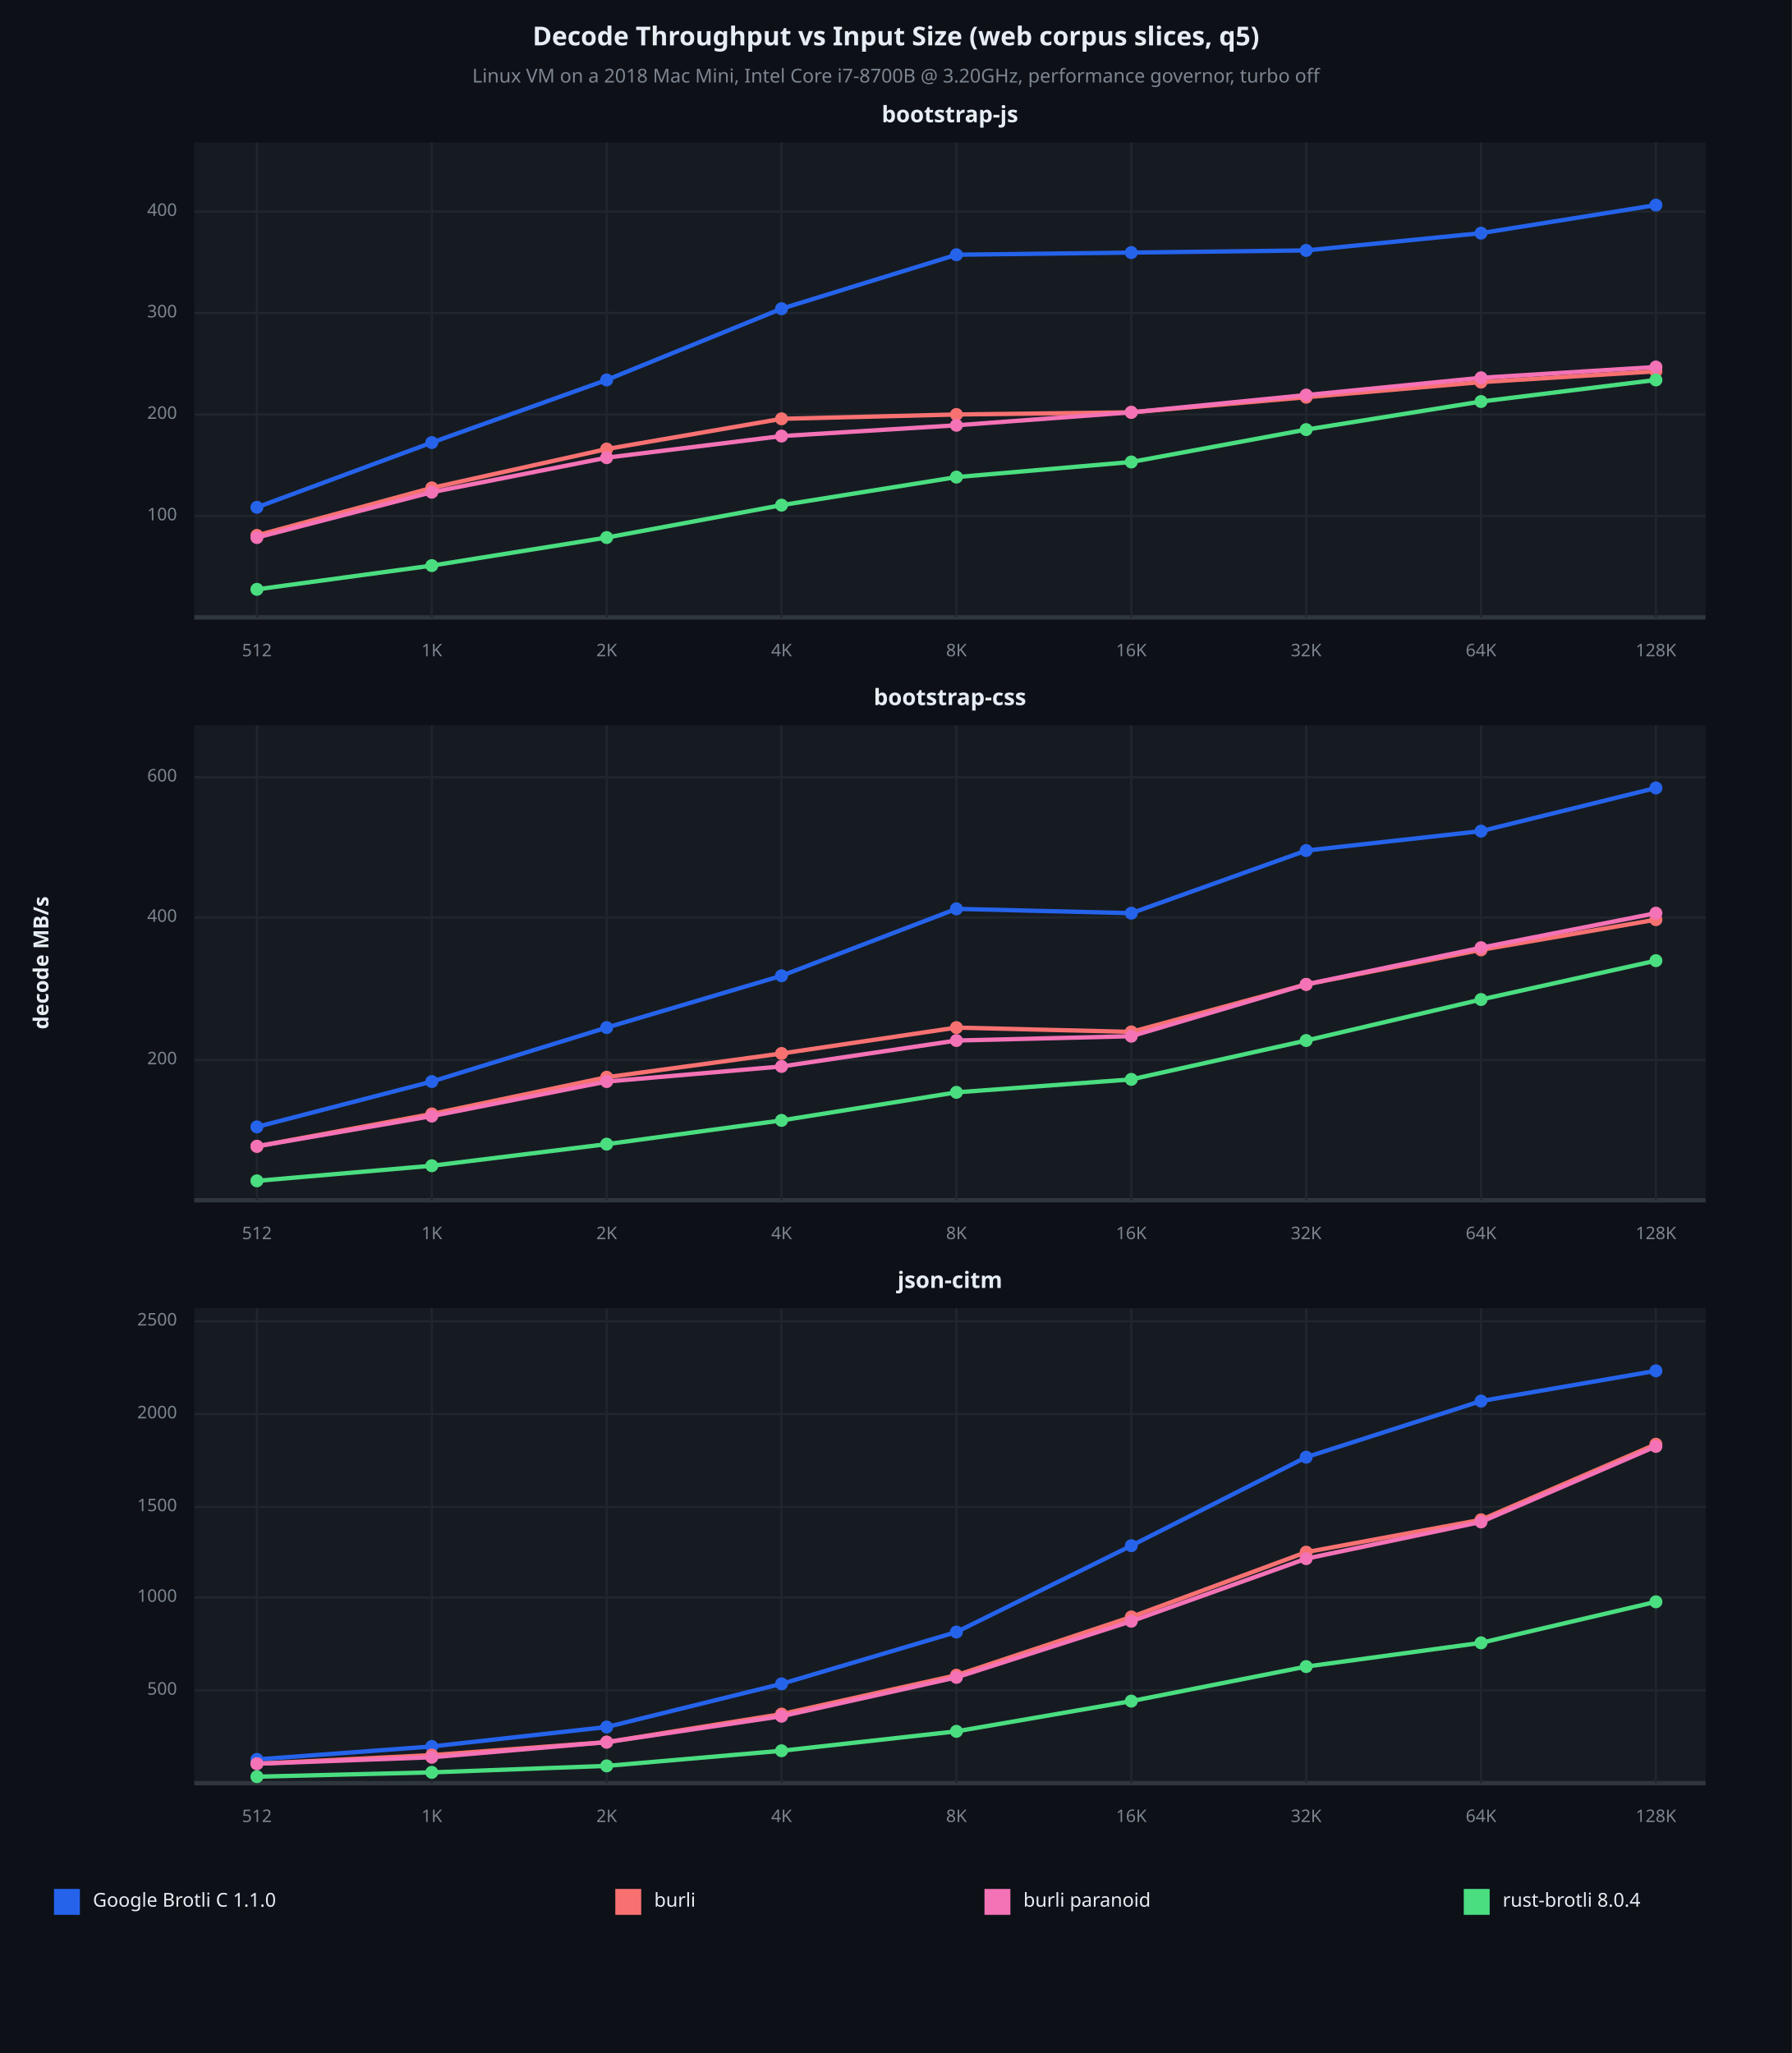
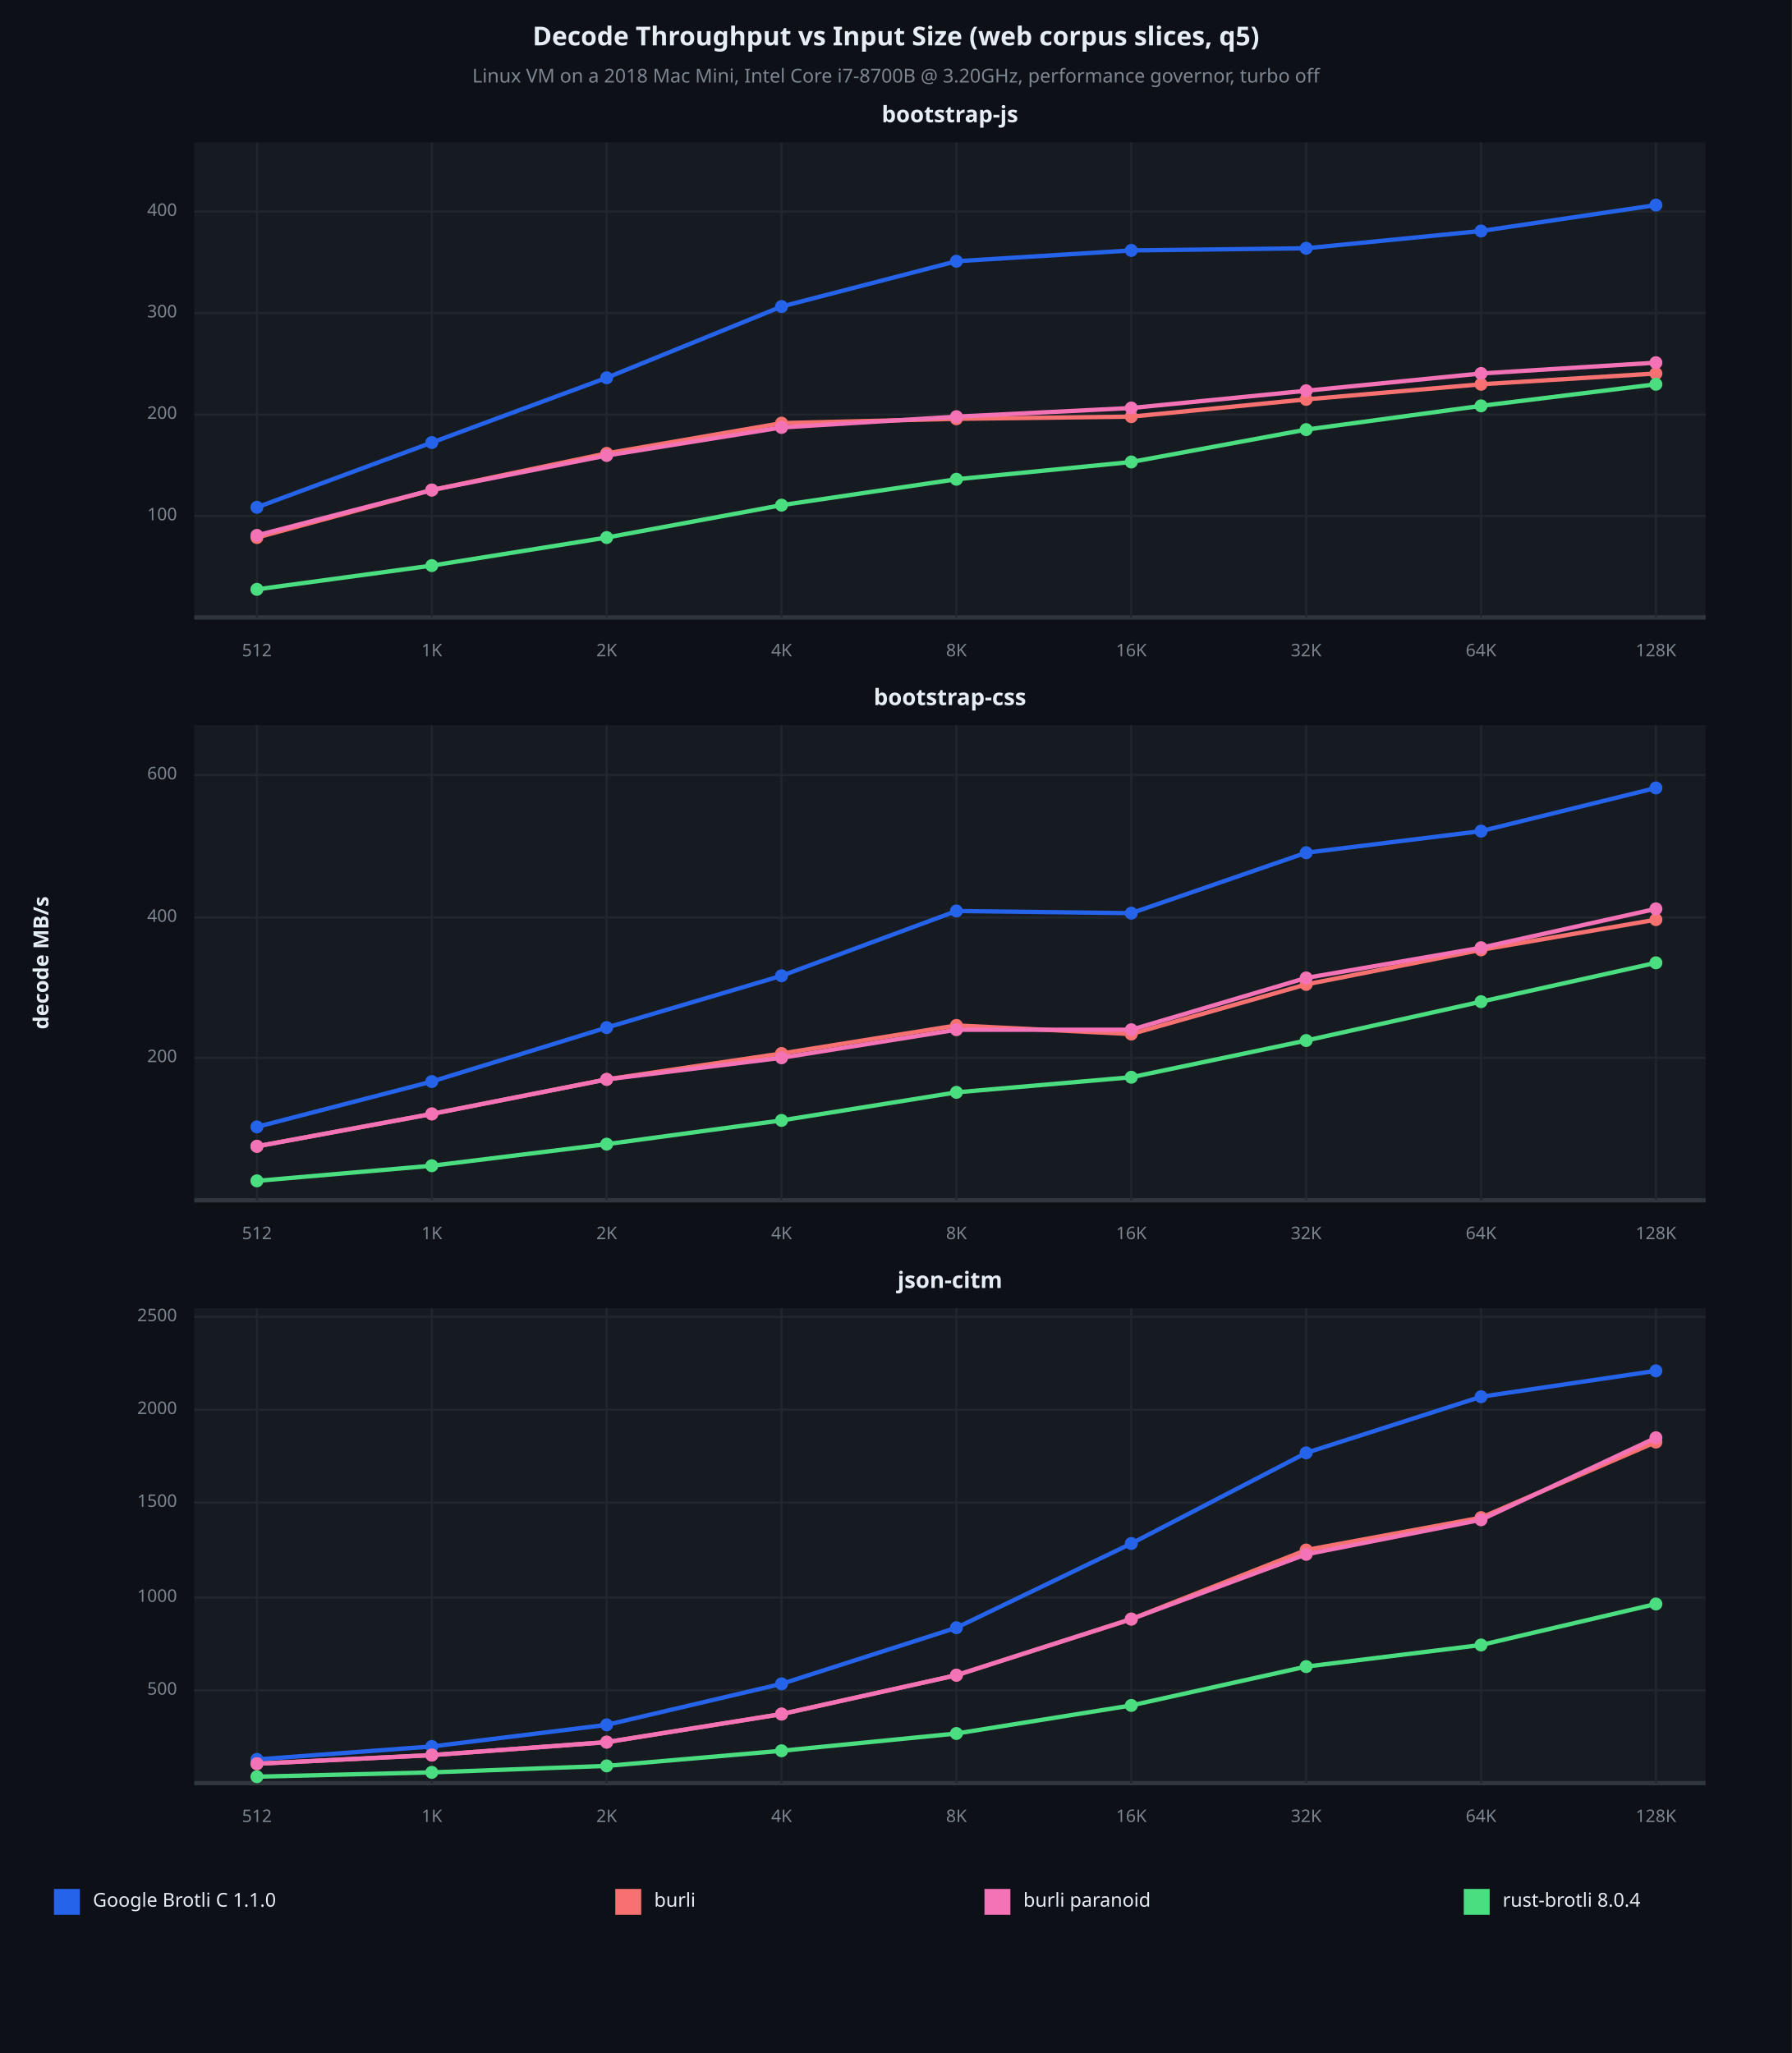
<svg xmlns="http://www.w3.org/2000/svg" viewBox="0 0 830 951" font-family="system-ui, -apple-system, sans-serif">
  <rect x="0" y="0" width="830" height="951" opacity="1" fill="#0D1117" stroke="none" />
  <text x="415" y="18" dy="0.5ex" text-anchor="middle" font-family="sans-serif" font-size="12.097" opacity="1" fill="#E6EDF3" font-weight="bold">
Decode Throughput vs Input Size (web corpus slices, q5)
</text>
  <text x="415" y="36" dy="0.5ex" text-anchor="middle" font-family="sans-serif" font-size="8.871" opacity="1" fill="#7D8590">
Linux VM on a 2018 Mac Mini, Intel Core i7-8700B @ 3.20GHz, performance governor, turbo off
</text>
  <rect x="90" y="66" width="700" height="220" opacity="1" fill="#161B22" stroke="none" />
  <text x="440" y="54" dy="0.5ex" text-anchor="middle" font-family="sans-serif" font-size="10.484" opacity="1" fill="#E6EDF3" font-weight="bold">
bootstrap-js
</text>
  <polyline fill="none" opacity="1" stroke="#30363D" stroke-width="2" points="90,286 790,286 " />
  <polyline fill="none" opacity="1" stroke="#21262D" stroke-width="1" points="119,66 119,286 " />
  <text x="119" y="302" dy="0.5ex" text-anchor="middle" font-family="sans-serif" font-size="8.065" opacity="1" fill="#7D8590">
512
</text>
  <polyline fill="none" opacity="1" stroke="#21262D" stroke-width="1" points="200,66 200,286 " />
  <text x="200" y="302" dy="0.5ex" text-anchor="middle" font-family="sans-serif" font-size="8.065" opacity="1" fill="#7D8590">
1K
</text>
  <polyline fill="none" opacity="1" stroke="#21262D" stroke-width="1" points="281,66 281,286 " />
  <text x="281" y="302" dy="0.5ex" text-anchor="middle" font-family="sans-serif" font-size="8.065" opacity="1" fill="#7D8590">
2K
</text>
  <polyline fill="none" opacity="1" stroke="#21262D" stroke-width="1" points="362,66 362,286 " />
  <text x="362" y="302" dy="0.5ex" text-anchor="middle" font-family="sans-serif" font-size="8.065" opacity="1" fill="#7D8590">
4K
</text>
  <polyline fill="none" opacity="1" stroke="#21262D" stroke-width="1" points="443,66 443,286 " />
  <text x="443" y="302" dy="0.5ex" text-anchor="middle" font-family="sans-serif" font-size="8.065" opacity="1" fill="#7D8590">
8K
</text>
  <polyline fill="none" opacity="1" stroke="#21262D" stroke-width="1" points="524,66 524,286 " />
  <text x="524" y="302" dy="0.5ex" text-anchor="middle" font-family="sans-serif" font-size="8.065" opacity="1" fill="#7D8590">
16K
</text>
  <polyline fill="none" opacity="1" stroke="#21262D" stroke-width="1" points="605,66 605,286 " />
  <text x="605" y="302" dy="0.5ex" text-anchor="middle" font-family="sans-serif" font-size="8.065" opacity="1" fill="#7D8590">
32K
</text>
  <polyline fill="none" opacity="1" stroke="#21262D" stroke-width="1" points="686,66 686,286 " />
  <text x="686" y="302" dy="0.5ex" text-anchor="middle" font-family="sans-serif" font-size="8.065" opacity="1" fill="#7D8590">
64K
</text>
  <polyline fill="none" opacity="1" stroke="#21262D" stroke-width="1" points="767,66 767,286 " />
  <text x="767" y="302" dy="0.5ex" text-anchor="middle" font-family="sans-serif" font-size="8.065" opacity="1" fill="#7D8590">
128K
</text>
  <polyline fill="none" opacity="1" stroke="#21262D" stroke-width="1" points="90,239 790,239 " />
  <text x="82" y="239" dy="0.5ex" text-anchor="end" font-family="sans-serif" font-size="8.065" opacity="1" fill="#7D8590">
100
</text>
  <polyline fill="none" opacity="1" stroke="#21262D" stroke-width="1" points="90,192 790,192 " />
  <text x="82" y="192" dy="0.5ex" text-anchor="end" font-family="sans-serif" font-size="8.065" opacity="1" fill="#7D8590">
200
</text>
  <polyline fill="none" opacity="1" stroke="#21262D" stroke-width="1" points="90,145 790,145 " />
  <text x="82" y="145" dy="0.5ex" text-anchor="end" font-family="sans-serif" font-size="8.065" opacity="1" fill="#7D8590">
300
</text>
  <polyline fill="none" opacity="1" stroke="#21262D" stroke-width="1" points="90,98 790,98 " />
  <text x="82" y="98" dy="0.5ex" text-anchor="end" font-family="sans-serif" font-size="8.065" opacity="1" fill="#7D8590">
400
</text>
-   <polyline fill="none" opacity="1" stroke="#2563EB" stroke-width="2" points="119,235 200,205 281,176 362,143 443,118 524,117 605,116 686,108 767,95 " />
+   <polyline fill="none" opacity="1" stroke="#2563EB" stroke-width="2" points="119,235 200,205 281,175 362,142 443,121 524,116 605,115 686,107 767,95 " />
  <circle cx="119" cy="235" r="3" opacity="1" fill="#2563EB" stroke="none" stroke-width="1" />
  <circle cx="200" cy="205" r="3" opacity="1" fill="#2563EB" stroke="none" stroke-width="1" />
-   <circle cx="281" cy="176" r="3" opacity="1" fill="#2563EB" stroke="none" stroke-width="1" />
-   <circle cx="362" cy="143" r="3" opacity="1" fill="#2563EB" stroke="none" stroke-width="1" />
-   <circle cx="443" cy="118" r="3" opacity="1" fill="#2563EB" stroke="none" stroke-width="1" />
-   <circle cx="524" cy="117" r="3" opacity="1" fill="#2563EB" stroke="none" stroke-width="1" />
-   <circle cx="605" cy="116" r="3" opacity="1" fill="#2563EB" stroke="none" stroke-width="1" />
-   <circle cx="686" cy="108" r="3" opacity="1" fill="#2563EB" stroke="none" stroke-width="1" />
+   <circle cx="281" cy="175" r="3" opacity="1" fill="#2563EB" stroke="none" stroke-width="1" />
+   <circle cx="362" cy="142" r="3" opacity="1" fill="#2563EB" stroke="none" stroke-width="1" />
+   <circle cx="443" cy="121" r="3" opacity="1" fill="#2563EB" stroke="none" stroke-width="1" />
+   <circle cx="524" cy="116" r="3" opacity="1" fill="#2563EB" stroke="none" stroke-width="1" />
+   <circle cx="605" cy="115" r="3" opacity="1" fill="#2563EB" stroke="none" stroke-width="1" />
+   <circle cx="686" cy="107" r="3" opacity="1" fill="#2563EB" stroke="none" stroke-width="1" />
  <circle cx="767" cy="95" r="3" opacity="1" fill="#2563EB" stroke="none" stroke-width="1" />
-   <polyline fill="none" opacity="1" stroke="#F87171" stroke-width="2" points="119,248 200,226 281,208 362,194 443,192 524,191 605,184 686,177 767,172 " />
-   <circle cx="119" cy="248" r="3" opacity="1" fill="#F87171" stroke="none" stroke-width="1" />
-   <circle cx="200" cy="226" r="3" opacity="1" fill="#F87171" stroke="none" stroke-width="1" />
-   <circle cx="281" cy="208" r="3" opacity="1" fill="#F87171" stroke="none" stroke-width="1" />
-   <circle cx="362" cy="194" r="3" opacity="1" fill="#F87171" stroke="none" stroke-width="1" />
-   <circle cx="443" cy="192" r="3" opacity="1" fill="#F87171" stroke="none" stroke-width="1" />
-   <circle cx="524" cy="191" r="3" opacity="1" fill="#F87171" stroke="none" stroke-width="1" />
-   <circle cx="605" cy="184" r="3" opacity="1" fill="#F87171" stroke="none" stroke-width="1" />
-   <circle cx="686" cy="177" r="3" opacity="1" fill="#F87171" stroke="none" stroke-width="1" />
-   <circle cx="767" cy="172" r="3" opacity="1" fill="#F87171" stroke="none" stroke-width="1" />
-   <polyline fill="none" opacity="1" stroke="#F472B6" stroke-width="2" points="119,249 200,228 281,212 362,202 443,197 524,191 605,183 686,175 767,170 " />
-   <circle cx="119" cy="249" r="3" opacity="1" fill="#F472B6" stroke="none" stroke-width="1" />
-   <circle cx="200" cy="228" r="3" opacity="1" fill="#F472B6" stroke="none" stroke-width="1" />
-   <circle cx="281" cy="212" r="3" opacity="1" fill="#F472B6" stroke="none" stroke-width="1" />
-   <circle cx="362" cy="202" r="3" opacity="1" fill="#F472B6" stroke="none" stroke-width="1" />
-   <circle cx="443" cy="197" r="3" opacity="1" fill="#F472B6" stroke="none" stroke-width="1" />
-   <circle cx="524" cy="191" r="3" opacity="1" fill="#F472B6" stroke="none" stroke-width="1" />
-   <circle cx="605" cy="183" r="3" opacity="1" fill="#F472B6" stroke="none" stroke-width="1" />
-   <circle cx="686" cy="175" r="3" opacity="1" fill="#F472B6" stroke="none" stroke-width="1" />
-   <circle cx="767" cy="170" r="3" opacity="1" fill="#F472B6" stroke="none" stroke-width="1" />
-   <polyline fill="none" opacity="1" stroke="#4ADE80" stroke-width="2" points="119,273 200,262 281,249 362,234 443,221 524,214 605,199 686,186 767,176 " />
+   <polyline fill="none" opacity="1" stroke="#F87171" stroke-width="2" points="119,249 200,227 281,210 362,196 443,194 524,193 605,185 686,178 767,173 " />
+   <circle cx="119" cy="249" r="3" opacity="1" fill="#F87171" stroke="none" stroke-width="1" />
+   <circle cx="200" cy="227" r="3" opacity="1" fill="#F87171" stroke="none" stroke-width="1" />
+   <circle cx="281" cy="210" r="3" opacity="1" fill="#F87171" stroke="none" stroke-width="1" />
+   <circle cx="362" cy="196" r="3" opacity="1" fill="#F87171" stroke="none" stroke-width="1" />
+   <circle cx="443" cy="194" r="3" opacity="1" fill="#F87171" stroke="none" stroke-width="1" />
+   <circle cx="524" cy="193" r="3" opacity="1" fill="#F87171" stroke="none" stroke-width="1" />
+   <circle cx="605" cy="185" r="3" opacity="1" fill="#F87171" stroke="none" stroke-width="1" />
+   <circle cx="686" cy="178" r="3" opacity="1" fill="#F87171" stroke="none" stroke-width="1" />
+   <circle cx="767" cy="173" r="3" opacity="1" fill="#F87171" stroke="none" stroke-width="1" />
+   <polyline fill="none" opacity="1" stroke="#F472B6" stroke-width="2" points="119,248 200,227 281,211 362,198 443,193 524,189 605,181 686,173 767,168 " />
+   <circle cx="119" cy="248" r="3" opacity="1" fill="#F472B6" stroke="none" stroke-width="1" />
+   <circle cx="200" cy="227" r="3" opacity="1" fill="#F472B6" stroke="none" stroke-width="1" />
+   <circle cx="281" cy="211" r="3" opacity="1" fill="#F472B6" stroke="none" stroke-width="1" />
+   <circle cx="362" cy="198" r="3" opacity="1" fill="#F472B6" stroke="none" stroke-width="1" />
+   <circle cx="443" cy="193" r="3" opacity="1" fill="#F472B6" stroke="none" stroke-width="1" />
+   <circle cx="524" cy="189" r="3" opacity="1" fill="#F472B6" stroke="none" stroke-width="1" />
+   <circle cx="605" cy="181" r="3" opacity="1" fill="#F472B6" stroke="none" stroke-width="1" />
+   <circle cx="686" cy="173" r="3" opacity="1" fill="#F472B6" stroke="none" stroke-width="1" />
+   <circle cx="767" cy="168" r="3" opacity="1" fill="#F472B6" stroke="none" stroke-width="1" />
+   <polyline fill="none" opacity="1" stroke="#4ADE80" stroke-width="2" points="119,273 200,262 281,249 362,234 443,222 524,214 605,199 686,188 767,178 " />
  <circle cx="119" cy="273" r="3" opacity="1" fill="#4ADE80" stroke="none" stroke-width="1" />
  <circle cx="200" cy="262" r="3" opacity="1" fill="#4ADE80" stroke="none" stroke-width="1" />
  <circle cx="281" cy="249" r="3" opacity="1" fill="#4ADE80" stroke="none" stroke-width="1" />
  <circle cx="362" cy="234" r="3" opacity="1" fill="#4ADE80" stroke="none" stroke-width="1" />
-   <circle cx="443" cy="221" r="3" opacity="1" fill="#4ADE80" stroke="none" stroke-width="1" />
+   <circle cx="443" cy="222" r="3" opacity="1" fill="#4ADE80" stroke="none" stroke-width="1" />
  <circle cx="524" cy="214" r="3" opacity="1" fill="#4ADE80" stroke="none" stroke-width="1" />
  <circle cx="605" cy="199" r="3" opacity="1" fill="#4ADE80" stroke="none" stroke-width="1" />
-   <circle cx="686" cy="186" r="3" opacity="1" fill="#4ADE80" stroke="none" stroke-width="1" />
-   <circle cx="767" cy="176" r="3" opacity="1" fill="#4ADE80" stroke="none" stroke-width="1" />
+   <circle cx="686" cy="188" r="3" opacity="1" fill="#4ADE80" stroke="none" stroke-width="1" />
+   <circle cx="767" cy="178" r="3" opacity="1" fill="#4ADE80" stroke="none" stroke-width="1" />
  <rect x="90" y="336" width="700" height="220" opacity="1" fill="#161B22" stroke="none" />
  <text x="440" y="324" dy="0.5ex" text-anchor="middle" font-family="sans-serif" font-size="10.484" opacity="1" fill="#E6EDF3" font-weight="bold">
bootstrap-css
</text>
  <polyline fill="none" opacity="1" stroke="#30363D" stroke-width="2" points="90,556 790,556 " />
  <polyline fill="none" opacity="1" stroke="#21262D" stroke-width="1" points="119,336 119,556 " />
  <text x="119" y="572" dy="0.5ex" text-anchor="middle" font-family="sans-serif" font-size="8.065" opacity="1" fill="#7D8590">
512
</text>
  <polyline fill="none" opacity="1" stroke="#21262D" stroke-width="1" points="200,336 200,556 " />
  <text x="200" y="572" dy="0.5ex" text-anchor="middle" font-family="sans-serif" font-size="8.065" opacity="1" fill="#7D8590">
1K
</text>
  <polyline fill="none" opacity="1" stroke="#21262D" stroke-width="1" points="281,336 281,556 " />
  <text x="281" y="572" dy="0.5ex" text-anchor="middle" font-family="sans-serif" font-size="8.065" opacity="1" fill="#7D8590">
2K
</text>
  <polyline fill="none" opacity="1" stroke="#21262D" stroke-width="1" points="362,336 362,556 " />
  <text x="362" y="572" dy="0.5ex" text-anchor="middle" font-family="sans-serif" font-size="8.065" opacity="1" fill="#7D8590">
4K
</text>
  <polyline fill="none" opacity="1" stroke="#21262D" stroke-width="1" points="443,336 443,556 " />
  <text x="443" y="572" dy="0.5ex" text-anchor="middle" font-family="sans-serif" font-size="8.065" opacity="1" fill="#7D8590">
8K
</text>
  <polyline fill="none" opacity="1" stroke="#21262D" stroke-width="1" points="524,336 524,556 " />
  <text x="524" y="572" dy="0.5ex" text-anchor="middle" font-family="sans-serif" font-size="8.065" opacity="1" fill="#7D8590">
16K
</text>
  <polyline fill="none" opacity="1" stroke="#21262D" stroke-width="1" points="605,336 605,556 " />
  <text x="605" y="572" dy="0.5ex" text-anchor="middle" font-family="sans-serif" font-size="8.065" opacity="1" fill="#7D8590">
32K
</text>
  <polyline fill="none" opacity="1" stroke="#21262D" stroke-width="1" points="686,336 686,556 " />
  <text x="686" y="572" dy="0.5ex" text-anchor="middle" font-family="sans-serif" font-size="8.065" opacity="1" fill="#7D8590">
64K
</text>
  <polyline fill="none" opacity="1" stroke="#21262D" stroke-width="1" points="767,336 767,556 " />
  <text x="767" y="572" dy="0.5ex" text-anchor="middle" font-family="sans-serif" font-size="8.065" opacity="1" fill="#7D8590">
128K
</text>
-   <polyline fill="none" opacity="1" stroke="#21262D" stroke-width="1" points="90,491 790,491 " />
-   <text x="82" y="491" dy="0.5ex" text-anchor="end" font-family="sans-serif" font-size="8.065" opacity="1" fill="#7D8590">
+   <polyline fill="none" opacity="1" stroke="#21262D" stroke-width="1" points="90,490 790,490 " />
+   <text x="82" y="490" dy="0.5ex" text-anchor="end" font-family="sans-serif" font-size="8.065" opacity="1" fill="#7D8590">
200
</text>
  <polyline fill="none" opacity="1" stroke="#21262D" stroke-width="1" points="90,425 790,425 " />
  <text x="82" y="425" dy="0.5ex" text-anchor="end" font-family="sans-serif" font-size="8.065" opacity="1" fill="#7D8590">
400
</text>
-   <polyline fill="none" opacity="1" stroke="#21262D" stroke-width="1" points="90,360 790,360 " />
-   <text x="82" y="360" dy="0.5ex" text-anchor="end" font-family="sans-serif" font-size="8.065" opacity="1" fill="#7D8590">
+   <polyline fill="none" opacity="1" stroke="#21262D" stroke-width="1" points="90,359 790,359 " />
+   <text x="82" y="359" dy="0.5ex" text-anchor="end" font-family="sans-serif" font-size="8.065" opacity="1" fill="#7D8590">
600
</text>
-   <polyline fill="none" opacity="1" stroke="#2563EB" stroke-width="2" points="119,522 200,501 281,476 362,452 443,421 524,423 605,394 686,385 767,365 " />
+   <polyline fill="none" opacity="1" stroke="#2563EB" stroke-width="2" points="119,522 200,501 281,476 362,452 443,422 524,423 605,395 686,385 767,365 " />
  <circle cx="119" cy="522" r="3" opacity="1" fill="#2563EB" stroke="none" stroke-width="1" />
  <circle cx="200" cy="501" r="3" opacity="1" fill="#2563EB" stroke="none" stroke-width="1" />
  <circle cx="281" cy="476" r="3" opacity="1" fill="#2563EB" stroke="none" stroke-width="1" />
  <circle cx="362" cy="452" r="3" opacity="1" fill="#2563EB" stroke="none" stroke-width="1" />
-   <circle cx="443" cy="421" r="3" opacity="1" fill="#2563EB" stroke="none" stroke-width="1" />
+   <circle cx="443" cy="422" r="3" opacity="1" fill="#2563EB" stroke="none" stroke-width="1" />
  <circle cx="524" cy="423" r="3" opacity="1" fill="#2563EB" stroke="none" stroke-width="1" />
-   <circle cx="605" cy="394" r="3" opacity="1" fill="#2563EB" stroke="none" stroke-width="1" />
+   <circle cx="605" cy="395" r="3" opacity="1" fill="#2563EB" stroke="none" stroke-width="1" />
  <circle cx="686" cy="385" r="3" opacity="1" fill="#2563EB" stroke="none" stroke-width="1" />
  <circle cx="767" cy="365" r="3" opacity="1" fill="#2563EB" stroke="none" stroke-width="1" />
-   <polyline fill="none" opacity="1" stroke="#F87171" stroke-width="2" points="119,531 200,516 281,499 362,488 443,476 524,478 605,456 686,440 767,426 " />
+   <polyline fill="none" opacity="1" stroke="#F87171" stroke-width="2" points="119,531 200,516 281,500 362,488 443,475 524,479 605,456 686,440 767,426 " />
  <circle cx="119" cy="531" r="3" opacity="1" fill="#F87171" stroke="none" stroke-width="1" />
  <circle cx="200" cy="516" r="3" opacity="1" fill="#F87171" stroke="none" stroke-width="1" />
-   <circle cx="281" cy="499" r="3" opacity="1" fill="#F87171" stroke="none" stroke-width="1" />
+   <circle cx="281" cy="500" r="3" opacity="1" fill="#F87171" stroke="none" stroke-width="1" />
  <circle cx="362" cy="488" r="3" opacity="1" fill="#F87171" stroke="none" stroke-width="1" />
-   <circle cx="443" cy="476" r="3" opacity="1" fill="#F87171" stroke="none" stroke-width="1" />
-   <circle cx="524" cy="478" r="3" opacity="1" fill="#F87171" stroke="none" stroke-width="1" />
+   <circle cx="443" cy="475" r="3" opacity="1" fill="#F87171" stroke="none" stroke-width="1" />
+   <circle cx="524" cy="479" r="3" opacity="1" fill="#F87171" stroke="none" stroke-width="1" />
  <circle cx="605" cy="456" r="3" opacity="1" fill="#F87171" stroke="none" stroke-width="1" />
  <circle cx="686" cy="440" r="3" opacity="1" fill="#F87171" stroke="none" stroke-width="1" />
  <circle cx="767" cy="426" r="3" opacity="1" fill="#F87171" stroke="none" stroke-width="1" />
-   <polyline fill="none" opacity="1" stroke="#F472B6" stroke-width="2" points="119,531 200,517 281,501 362,494 443,482 524,480 605,456 686,439 767,423 " />
+   <polyline fill="none" opacity="1" stroke="#F472B6" stroke-width="2" points="119,531 200,516 281,500 362,490 443,477 524,477 605,453 686,439 767,421 " />
  <circle cx="119" cy="531" r="3" opacity="1" fill="#F472B6" stroke="none" stroke-width="1" />
-   <circle cx="200" cy="517" r="3" opacity="1" fill="#F472B6" stroke="none" stroke-width="1" />
-   <circle cx="281" cy="501" r="3" opacity="1" fill="#F472B6" stroke="none" stroke-width="1" />
-   <circle cx="362" cy="494" r="3" opacity="1" fill="#F472B6" stroke="none" stroke-width="1" />
-   <circle cx="443" cy="482" r="3" opacity="1" fill="#F472B6" stroke="none" stroke-width="1" />
-   <circle cx="524" cy="480" r="3" opacity="1" fill="#F472B6" stroke="none" stroke-width="1" />
-   <circle cx="605" cy="456" r="3" opacity="1" fill="#F472B6" stroke="none" stroke-width="1" />
+   <circle cx="200" cy="516" r="3" opacity="1" fill="#F472B6" stroke="none" stroke-width="1" />
+   <circle cx="281" cy="500" r="3" opacity="1" fill="#F472B6" stroke="none" stroke-width="1" />
+   <circle cx="362" cy="490" r="3" opacity="1" fill="#F472B6" stroke="none" stroke-width="1" />
+   <circle cx="443" cy="477" r="3" opacity="1" fill="#F472B6" stroke="none" stroke-width="1" />
+   <circle cx="524" cy="477" r="3" opacity="1" fill="#F472B6" stroke="none" stroke-width="1" />
+   <circle cx="605" cy="453" r="3" opacity="1" fill="#F472B6" stroke="none" stroke-width="1" />
  <circle cx="686" cy="439" r="3" opacity="1" fill="#F472B6" stroke="none" stroke-width="1" />
-   <circle cx="767" cy="423" r="3" opacity="1" fill="#F472B6" stroke="none" stroke-width="1" />
-   <polyline fill="none" opacity="1" stroke="#4ADE80" stroke-width="2" points="119,547 200,540 281,530 362,519 443,506 524,500 605,482 686,463 767,445 " />
+   <circle cx="767" cy="421" r="3" opacity="1" fill="#F472B6" stroke="none" stroke-width="1" />
+   <polyline fill="none" opacity="1" stroke="#4ADE80" stroke-width="2" points="119,547 200,540 281,530 362,519 443,506 524,499 605,482 686,464 767,446 " />
  <circle cx="119" cy="547" r="3" opacity="1" fill="#4ADE80" stroke="none" stroke-width="1" />
  <circle cx="200" cy="540" r="3" opacity="1" fill="#4ADE80" stroke="none" stroke-width="1" />
  <circle cx="281" cy="530" r="3" opacity="1" fill="#4ADE80" stroke="none" stroke-width="1" />
  <circle cx="362" cy="519" r="3" opacity="1" fill="#4ADE80" stroke="none" stroke-width="1" />
  <circle cx="443" cy="506" r="3" opacity="1" fill="#4ADE80" stroke="none" stroke-width="1" />
-   <circle cx="524" cy="500" r="3" opacity="1" fill="#4ADE80" stroke="none" stroke-width="1" />
+   <circle cx="524" cy="499" r="3" opacity="1" fill="#4ADE80" stroke="none" stroke-width="1" />
  <circle cx="605" cy="482" r="3" opacity="1" fill="#4ADE80" stroke="none" stroke-width="1" />
-   <circle cx="686" cy="463" r="3" opacity="1" fill="#4ADE80" stroke="none" stroke-width="1" />
-   <circle cx="767" cy="445" r="3" opacity="1" fill="#4ADE80" stroke="none" stroke-width="1" />
+   <circle cx="686" cy="464" r="3" opacity="1" fill="#4ADE80" stroke="none" stroke-width="1" />
+   <circle cx="767" cy="446" r="3" opacity="1" fill="#4ADE80" stroke="none" stroke-width="1" />
  <rect x="90" y="606" width="700" height="220" opacity="1" fill="#161B22" stroke="none" />
  <text x="440" y="594" dy="0.5ex" text-anchor="middle" font-family="sans-serif" font-size="10.484" opacity="1" fill="#E6EDF3" font-weight="bold">
json-citm
</text>
  <polyline fill="none" opacity="1" stroke="#30363D" stroke-width="2" points="90,826 790,826 " />
  <polyline fill="none" opacity="1" stroke="#21262D" stroke-width="1" points="119,606 119,826 " />
  <text x="119" y="842" dy="0.5ex" text-anchor="middle" font-family="sans-serif" font-size="8.065" opacity="1" fill="#7D8590">
512
</text>
  <polyline fill="none" opacity="1" stroke="#21262D" stroke-width="1" points="200,606 200,826 " />
  <text x="200" y="842" dy="0.5ex" text-anchor="middle" font-family="sans-serif" font-size="8.065" opacity="1" fill="#7D8590">
1K
</text>
  <polyline fill="none" opacity="1" stroke="#21262D" stroke-width="1" points="281,606 281,826 " />
  <text x="281" y="842" dy="0.5ex" text-anchor="middle" font-family="sans-serif" font-size="8.065" opacity="1" fill="#7D8590">
2K
</text>
  <polyline fill="none" opacity="1" stroke="#21262D" stroke-width="1" points="362,606 362,826 " />
  <text x="362" y="842" dy="0.5ex" text-anchor="middle" font-family="sans-serif" font-size="8.065" opacity="1" fill="#7D8590">
4K
</text>
  <polyline fill="none" opacity="1" stroke="#21262D" stroke-width="1" points="443,606 443,826 " />
  <text x="443" y="842" dy="0.5ex" text-anchor="middle" font-family="sans-serif" font-size="8.065" opacity="1" fill="#7D8590">
8K
</text>
  <polyline fill="none" opacity="1" stroke="#21262D" stroke-width="1" points="524,606 524,826 " />
  <text x="524" y="842" dy="0.5ex" text-anchor="middle" font-family="sans-serif" font-size="8.065" opacity="1" fill="#7D8590">
16K
</text>
  <polyline fill="none" opacity="1" stroke="#21262D" stroke-width="1" points="605,606 605,826 " />
  <text x="605" y="842" dy="0.5ex" text-anchor="middle" font-family="sans-serif" font-size="8.065" opacity="1" fill="#7D8590">
32K
</text>
  <polyline fill="none" opacity="1" stroke="#21262D" stroke-width="1" points="686,606 686,826 " />
  <text x="686" y="842" dy="0.5ex" text-anchor="middle" font-family="sans-serif" font-size="8.065" opacity="1" fill="#7D8590">
64K
</text>
  <polyline fill="none" opacity="1" stroke="#21262D" stroke-width="1" points="767,606 767,826 " />
  <text x="767" y="842" dy="0.5ex" text-anchor="middle" font-family="sans-serif" font-size="8.065" opacity="1" fill="#7D8590">
128K
</text>
  <polyline fill="none" opacity="1" stroke="#21262D" stroke-width="1" points="90,783 790,783 " />
  <text x="82" y="783" dy="0.5ex" text-anchor="end" font-family="sans-serif" font-size="8.065" opacity="1" fill="#7D8590">
500
</text>
  <polyline fill="none" opacity="1" stroke="#21262D" stroke-width="1" points="90,740 790,740 " />
  <text x="82" y="740" dy="0.5ex" text-anchor="end" font-family="sans-serif" font-size="8.065" opacity="1" fill="#7D8590">
1000
</text>
-   <polyline fill="none" opacity="1" stroke="#21262D" stroke-width="1" points="90,698 790,698 " />
-   <text x="82" y="698" dy="0.5ex" text-anchor="end" font-family="sans-serif" font-size="8.065" opacity="1" fill="#7D8590">
+   <polyline fill="none" opacity="1" stroke="#21262D" stroke-width="1" points="90,696 790,696 " />
+   <text x="82" y="696" dy="0.5ex" text-anchor="end" font-family="sans-serif" font-size="8.065" opacity="1" fill="#7D8590">
1500
</text>
-   <polyline fill="none" opacity="1" stroke="#21262D" stroke-width="1" points="90,655 790,655 " />
-   <text x="82" y="655" dy="0.5ex" text-anchor="end" font-family="sans-serif" font-size="8.065" opacity="1" fill="#7D8590">
+   <polyline fill="none" opacity="1" stroke="#21262D" stroke-width="1" points="90,653 790,653 " />
+   <text x="82" y="653" dy="0.5ex" text-anchor="end" font-family="sans-serif" font-size="8.065" opacity="1" fill="#7D8590">
2000
</text>
-   <polyline fill="none" opacity="1" stroke="#21262D" stroke-width="1" points="90,612 790,612 " />
-   <text x="82" y="612" dy="0.5ex" text-anchor="end" font-family="sans-serif" font-size="8.065" opacity="1" fill="#7D8590">
+   <polyline fill="none" opacity="1" stroke="#21262D" stroke-width="1" points="90,610 790,610 " />
+   <text x="82" y="610" dy="0.5ex" text-anchor="end" font-family="sans-serif" font-size="8.065" opacity="1" fill="#7D8590">
2500
</text>
-   <polyline fill="none" opacity="1" stroke="#2563EB" stroke-width="2" points="119,815 200,809 281,800 362,780 443,756 524,716 605,675 686,649 767,635 " />
+   <polyline fill="none" opacity="1" stroke="#2563EB" stroke-width="2" points="119,815 200,809 281,799 362,780 443,754 524,715 605,673 686,647 767,635 " />
  <circle cx="119" cy="815" r="3" opacity="1" fill="#2563EB" stroke="none" stroke-width="1" />
  <circle cx="200" cy="809" r="3" opacity="1" fill="#2563EB" stroke="none" stroke-width="1" />
-   <circle cx="281" cy="800" r="3" opacity="1" fill="#2563EB" stroke="none" stroke-width="1" />
+   <circle cx="281" cy="799" r="3" opacity="1" fill="#2563EB" stroke="none" stroke-width="1" />
  <circle cx="362" cy="780" r="3" opacity="1" fill="#2563EB" stroke="none" stroke-width="1" />
-   <circle cx="443" cy="756" r="3" opacity="1" fill="#2563EB" stroke="none" stroke-width="1" />
-   <circle cx="524" cy="716" r="3" opacity="1" fill="#2563EB" stroke="none" stroke-width="1" />
-   <circle cx="605" cy="675" r="3" opacity="1" fill="#2563EB" stroke="none" stroke-width="1" />
-   <circle cx="686" cy="649" r="3" opacity="1" fill="#2563EB" stroke="none" stroke-width="1" />
+   <circle cx="443" cy="754" r="3" opacity="1" fill="#2563EB" stroke="none" stroke-width="1" />
+   <circle cx="524" cy="715" r="3" opacity="1" fill="#2563EB" stroke="none" stroke-width="1" />
+   <circle cx="605" cy="673" r="3" opacity="1" fill="#2563EB" stroke="none" stroke-width="1" />
+   <circle cx="686" cy="647" r="3" opacity="1" fill="#2563EB" stroke="none" stroke-width="1" />
  <circle cx="767" cy="635" r="3" opacity="1" fill="#2563EB" stroke="none" stroke-width="1" />
-   <polyline fill="none" opacity="1" stroke="#F87171" stroke-width="2" points="119,817 200,813 281,807 362,794 443,776 524,749 605,719 686,704 767,669 " />
+   <polyline fill="none" opacity="1" stroke="#F87171" stroke-width="2" points="119,817 200,813 281,807 362,794 443,776 524,750 605,718 686,703 767,668 " />
  <circle cx="119" cy="817" r="3" opacity="1" fill="#F87171" stroke="none" stroke-width="1" />
  <circle cx="200" cy="813" r="3" opacity="1" fill="#F87171" stroke="none" stroke-width="1" />
  <circle cx="281" cy="807" r="3" opacity="1" fill="#F87171" stroke="none" stroke-width="1" />
  <circle cx="362" cy="794" r="3" opacity="1" fill="#F87171" stroke="none" stroke-width="1" />
  <circle cx="443" cy="776" r="3" opacity="1" fill="#F87171" stroke="none" stroke-width="1" />
-   <circle cx="524" cy="749" r="3" opacity="1" fill="#F87171" stroke="none" stroke-width="1" />
-   <circle cx="605" cy="719" r="3" opacity="1" fill="#F87171" stroke="none" stroke-width="1" />
-   <circle cx="686" cy="704" r="3" opacity="1" fill="#F87171" stroke="none" stroke-width="1" />
-   <circle cx="767" cy="669" r="3" opacity="1" fill="#F87171" stroke="none" stroke-width="1" />
-   <polyline fill="none" opacity="1" stroke="#F472B6" stroke-width="2" points="119,817 200,814 281,807 362,795 443,777 524,751 605,722 686,705 767,670 " />
+   <circle cx="524" cy="750" r="3" opacity="1" fill="#F87171" stroke="none" stroke-width="1" />
+   <circle cx="605" cy="718" r="3" opacity="1" fill="#F87171" stroke="none" stroke-width="1" />
+   <circle cx="686" cy="703" r="3" opacity="1" fill="#F87171" stroke="none" stroke-width="1" />
+   <circle cx="767" cy="668" r="3" opacity="1" fill="#F87171" stroke="none" stroke-width="1" />
+   <polyline fill="none" opacity="1" stroke="#F472B6" stroke-width="2" points="119,817 200,813 281,807 362,794 443,776 524,750 605,720 686,704 767,666 " />
  <circle cx="119" cy="817" r="3" opacity="1" fill="#F472B6" stroke="none" stroke-width="1" />
-   <circle cx="200" cy="814" r="3" opacity="1" fill="#F472B6" stroke="none" stroke-width="1" />
+   <circle cx="200" cy="813" r="3" opacity="1" fill="#F472B6" stroke="none" stroke-width="1" />
  <circle cx="281" cy="807" r="3" opacity="1" fill="#F472B6" stroke="none" stroke-width="1" />
-   <circle cx="362" cy="795" r="3" opacity="1" fill="#F472B6" stroke="none" stroke-width="1" />
-   <circle cx="443" cy="777" r="3" opacity="1" fill="#F472B6" stroke="none" stroke-width="1" />
-   <circle cx="524" cy="751" r="3" opacity="1" fill="#F472B6" stroke="none" stroke-width="1" />
-   <circle cx="605" cy="722" r="3" opacity="1" fill="#F472B6" stroke="none" stroke-width="1" />
-   <circle cx="686" cy="705" r="3" opacity="1" fill="#F472B6" stroke="none" stroke-width="1" />
-   <circle cx="767" cy="670" r="3" opacity="1" fill="#F472B6" stroke="none" stroke-width="1" />
-   <polyline fill="none" opacity="1" stroke="#4ADE80" stroke-width="2" points="119,823 200,821 281,818 362,811 443,802 524,788 605,772 686,761 767,742 " />
+   <circle cx="362" cy="794" r="3" opacity="1" fill="#F472B6" stroke="none" stroke-width="1" />
+   <circle cx="443" cy="776" r="3" opacity="1" fill="#F472B6" stroke="none" stroke-width="1" />
+   <circle cx="524" cy="750" r="3" opacity="1" fill="#F472B6" stroke="none" stroke-width="1" />
+   <circle cx="605" cy="720" r="3" opacity="1" fill="#F472B6" stroke="none" stroke-width="1" />
+   <circle cx="686" cy="704" r="3" opacity="1" fill="#F472B6" stroke="none" stroke-width="1" />
+   <circle cx="767" cy="666" r="3" opacity="1" fill="#F472B6" stroke="none" stroke-width="1" />
+   <polyline fill="none" opacity="1" stroke="#4ADE80" stroke-width="2" points="119,823 200,821 281,818 362,811 443,803 524,790 605,772 686,762 767,743 " />
  <circle cx="119" cy="823" r="3" opacity="1" fill="#4ADE80" stroke="none" stroke-width="1" />
  <circle cx="200" cy="821" r="3" opacity="1" fill="#4ADE80" stroke="none" stroke-width="1" />
  <circle cx="281" cy="818" r="3" opacity="1" fill="#4ADE80" stroke="none" stroke-width="1" />
  <circle cx="362" cy="811" r="3" opacity="1" fill="#4ADE80" stroke="none" stroke-width="1" />
-   <circle cx="443" cy="802" r="3" opacity="1" fill="#4ADE80" stroke="none" stroke-width="1" />
-   <circle cx="524" cy="788" r="3" opacity="1" fill="#4ADE80" stroke="none" stroke-width="1" />
+   <circle cx="443" cy="803" r="3" opacity="1" fill="#4ADE80" stroke="none" stroke-width="1" />
+   <circle cx="524" cy="790" r="3" opacity="1" fill="#4ADE80" stroke="none" stroke-width="1" />
  <circle cx="605" cy="772" r="3" opacity="1" fill="#4ADE80" stroke="none" stroke-width="1" />
-   <circle cx="686" cy="761" r="3" opacity="1" fill="#4ADE80" stroke="none" stroke-width="1" />
-   <circle cx="767" cy="742" r="3" opacity="1" fill="#4ADE80" stroke="none" stroke-width="1" />
+   <circle cx="686" cy="762" r="3" opacity="1" fill="#4ADE80" stroke="none" stroke-width="1" />
+   <circle cx="767" cy="743" r="3" opacity="1" fill="#4ADE80" stroke="none" stroke-width="1" />
  <text x="20" y="446" dy="0.5ex" text-anchor="middle" font-family="sans-serif" font-size="9.677" opacity="1" fill="#E6EDF3" font-weight="bold" transform="rotate(270, 20, 446)">
decode MB/s
</text>
  <rect x="25" y="875" width="12" height="12" opacity="1" fill="#2563EB" stroke="none" />
  <text x="43" y="881" dy="0.5ex" text-anchor="start" font-family="sans-serif" font-size="8.871" opacity="1" fill="#E6EDF3">
Google Brotli C 1.1.0
</text>
  <rect x="285" y="875" width="12" height="12" opacity="1" fill="#F87171" stroke="none" />
  <text x="303" y="881" dy="0.5ex" text-anchor="start" font-family="sans-serif" font-size="8.871" opacity="1" fill="#E6EDF3">
burli
</text>
  <rect x="456" y="875" width="12" height="12" opacity="1" fill="#F472B6" stroke="none" />
  <text x="474" y="881" dy="0.5ex" text-anchor="start" font-family="sans-serif" font-size="8.871" opacity="1" fill="#E6EDF3">
burli paranoid
</text>
  <rect x="678" y="875" width="12" height="12" opacity="1" fill="#4ADE80" stroke="none" />
  <text x="696" y="881" dy="0.5ex" text-anchor="start" font-family="sans-serif" font-size="8.871" opacity="1" fill="#E6EDF3">
rust-brotli 8.0.4
</text>
</svg>
